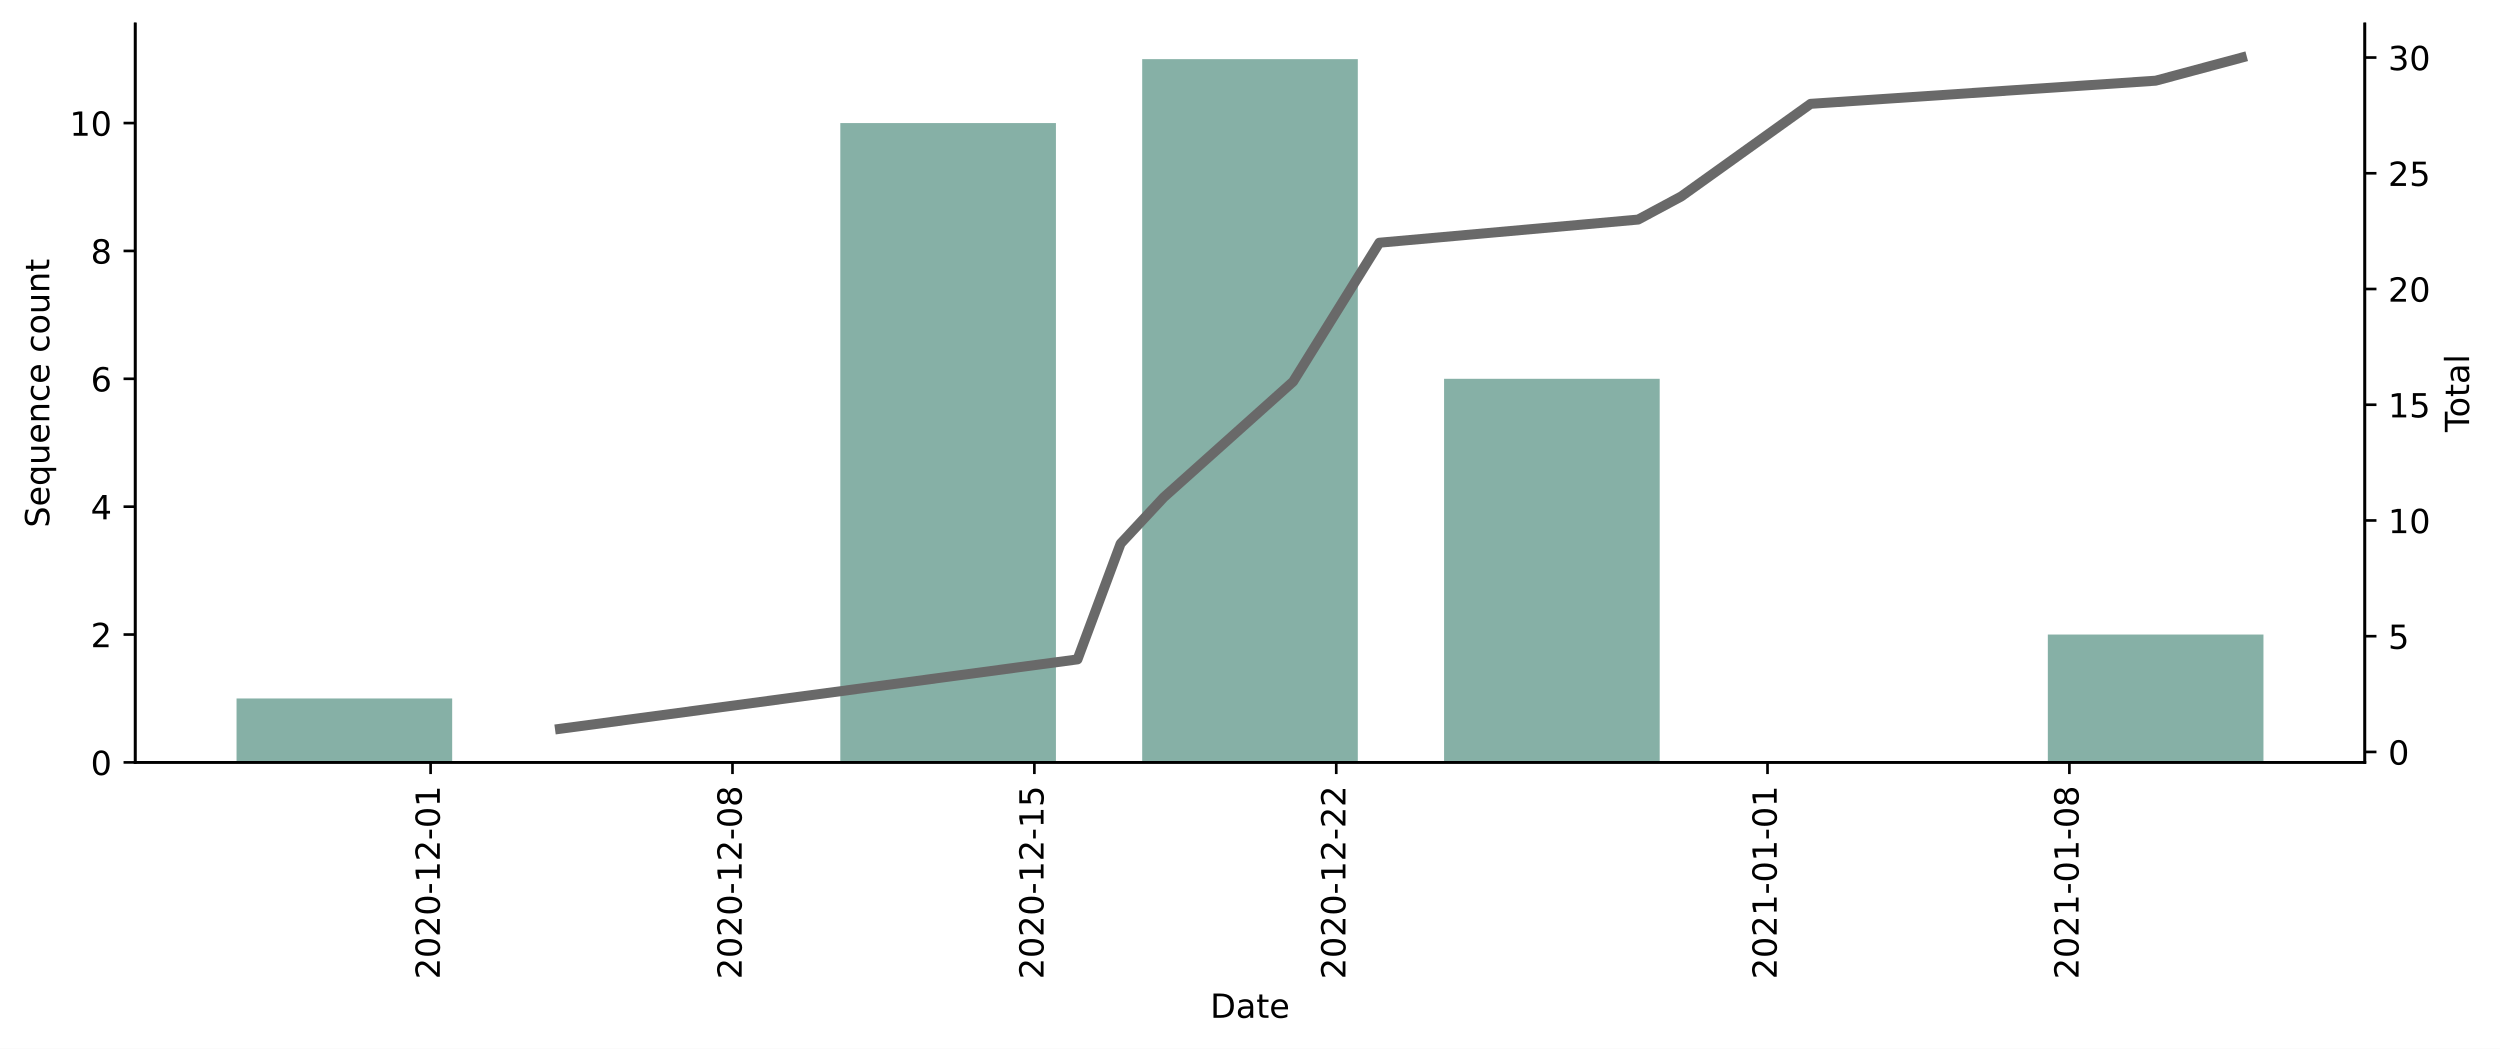
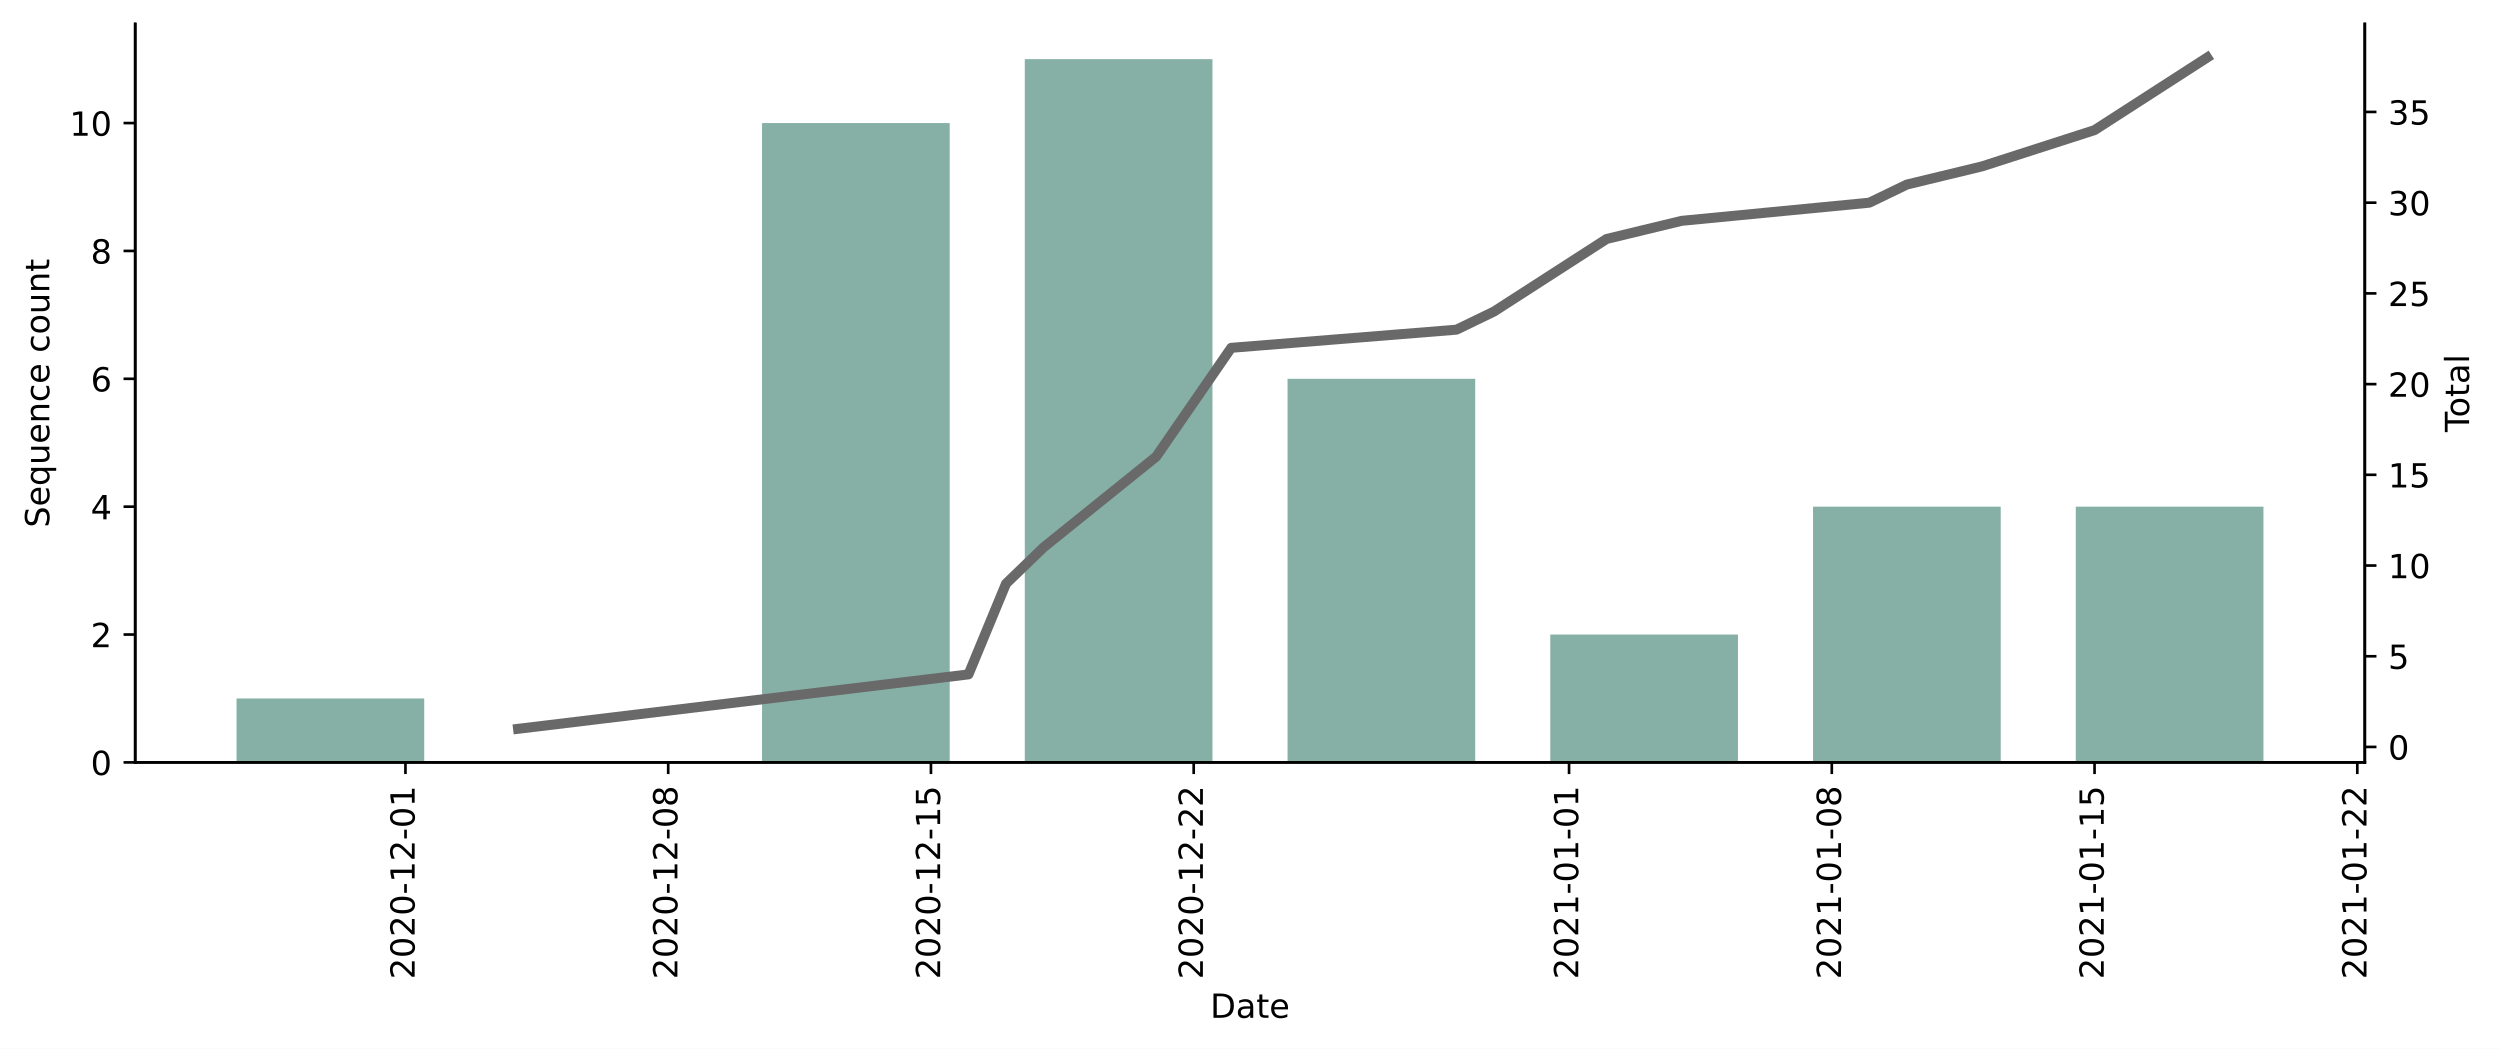
<svg xmlns="http://www.w3.org/2000/svg" xmlns:xlink="http://www.w3.org/1999/xlink" height="314.954pt" version="1.1" viewBox="0 0 750.806 314.954" width="750.806pt">
  <defs>
    <style type="text/css">*{stroke-linecap:butt;stroke-linejoin:round;}</style>
  </defs>
  <g id="figure_1">
    <g id="patch_1">
      <path d="M 0 314.954  L 750.806 314.954  L 750.806 0  L 0 0  z " style="fill:#ffffff;" />
    </g>
    <g id="axes_1">
      <g id="patch_2">
        <path d="M 40.603 228.96  L 710.203 228.96  L 710.203 7.2  L 40.603 7.2  z " style="fill:#ffffff;" />
      </g>
      <g id="patch_3">
-         <path clip-path="url(#p8df2f7c15d)" d="M 71.039 228.96  L 135.798 228.96  L 135.798 209.76  L 71.039 209.76  z " style="fill:#86b0a6;" />
+         <path clip-path="url(#pb7b427dc7f)" d="M 71.039 228.96  L 127.403 228.96  L 127.403 209.76  L 71.039 209.76  z " style="fill:#86b0a6;" />
      </g>
      <g id="patch_4">
-         <path clip-path="url(#p8df2f7c15d)" d="M 252.363 228.96  L 317.121 228.96  L 317.121 36.96  L 252.363 36.96  z " style="fill:#86b0a6;" />
+         <path clip-path="url(#pb7b427dc7f)" d="M 228.858 228.96  L 285.221 228.96  L 285.221 36.96  L 228.858 36.96  z " style="fill:#86b0a6;" />
      </g>
      <g id="patch_5">
-         <path clip-path="url(#p8df2f7c15d)" d="M 343.024 228.96  L 407.782 228.96  L 407.782 17.76  L 343.024 17.76  z " style="fill:#86b0a6;" />
+         <path clip-path="url(#pb7b427dc7f)" d="M 307.767 228.96  L 364.13 228.96  L 364.13 17.76  L 307.767 17.76  z " style="fill:#86b0a6;" />
      </g>
      <g id="patch_6">
-         <path clip-path="url(#p8df2f7c15d)" d="M 433.686 228.96  L 498.444 228.96  L 498.444 113.76  L 433.686 113.76  z " style="fill:#86b0a6;" />
+         <path clip-path="url(#pb7b427dc7f)" d="M 386.676 228.96  L 443.039 228.96  L 443.039 113.76  L 386.676 113.76  z " style="fill:#86b0a6;" />
      </g>
      <g id="patch_7">
-         <path clip-path="url(#p8df2f7c15d)" d="M 615.009 228.96  L 679.767 228.96  L 679.767 190.56  L 615.009 190.56  z " style="fill:#86b0a6;" />
+         <path clip-path="url(#pb7b427dc7f)" d="M 465.585 228.96  L 521.949 228.96  L 521.949 190.56  L 465.585 190.56  z " style="fill:#86b0a6;" />
+       </g>
+       <g id="patch_8">
+         <path clip-path="url(#pb7b427dc7f)" d="M 544.494 228.96  L 600.858 228.96  L 600.858 152.16  L 544.494 152.16  z " style="fill:#86b0a6;" />
+       </g>
+       <g id="patch_9">
+         <path clip-path="url(#pb7b427dc7f)" d="M 623.403 228.96  L 679.767 228.96  L 679.767 152.16  L 623.403 152.16  z " style="fill:#86b0a6;" />
      </g>
      <g id="matplotlib.axis_1">
        <g id="xtick_1">
          <g id="line2d_1">
            <defs>
-               <path d="M 0 0  L 0 3.5  " id="mf8834317a8" style="stroke:#000000;stroke-width:0.8;" />
-             </defs>
-             <g>
-               <use style="stroke:#000000;stroke-width:0.8;" x="129.322" xlink:href="#mf8834317a8" y="228.96" />
+               <path d="M 0 0  L 0 3.5  " id="ma0452584c1" style="stroke:#000000;stroke-width:0.8;" />
+             </defs>
+             <g>
+               <use style="stroke:#000000;stroke-width:0.8;" x="121.767" xlink:href="#ma0452584c1" y="228.96" />
            </g>
          </g>
          <g id="text_1">
-             <g transform="translate(132.0813 294.0756)rotate(-90)scale(0.1 -0.1)">
+             <g transform="translate(124.5261 294.0756)rotate(-90)scale(0.1 -0.1)">
              <defs>
                <path d="M 19.188 8.297  L 53.609 8.297  L 53.609 0  L 7.328 0  L 7.328 8.297  Q 12.938 14.109 22.625 23.891  Q 32.328 33.688 34.812 36.531  Q 39.547 41.844 41.422 45.531  Q 43.312 49.219 43.312 52.781  Q 43.312 58.594 39.234 62.25  Q 35.156 65.922 28.609 65.922  Q 23.969 65.922 18.812 64.312  Q 13.672 62.703 7.812 59.422  L 7.812 69.391  Q 13.766 71.781 18.938 73  Q 24.125 74.219 28.422 74.219  Q 39.75 74.219 46.484 68.547  Q 53.219 62.891 53.219 53.422  Q 53.219 48.922 51.531 44.891  Q 49.859 40.875 45.406 35.406  Q 44.188 33.984 37.641 27.219  Q 31.109 20.453 19.188 8.297  z " id="DejaVuSans-50" />
                <path d="M 31.781 66.406  Q 24.172 66.406 20.328 58.906  Q 16.5 51.422 16.5 36.375  Q 16.5 21.391 20.328 13.891  Q 24.172 6.391 31.781 6.391  Q 39.453 6.391 43.281 13.891  Q 47.125 21.391 47.125 36.375  Q 47.125 51.422 43.281 58.906  Q 39.453 66.406 31.781 66.406  z M 31.781 74.219  Q 44.047 74.219 50.516 64.516  Q 56.984 54.828 56.984 36.375  Q 56.984 17.969 50.516 8.266  Q 44.047 -1.422 31.781 -1.422  Q 19.531 -1.422 13.062 8.266  Q 6.594 17.969 6.594 36.375  Q 6.594 54.828 13.062 64.516  Q 19.531 74.219 31.781 74.219  z " id="DejaVuSans-48" />
                <path d="M 4.891 31.391  L 31.203 31.391  L 31.203 23.391  L 4.891 23.391  z " id="DejaVuSans-45" />
                <path d="M 12.406 8.297  L 28.516 8.297  L 28.516 63.922  L 10.984 60.406  L 10.984 69.391  L 28.422 72.906  L 38.281 72.906  L 38.281 8.297  L 54.391 8.297  L 54.391 0  L 12.406 0  z " id="DejaVuSans-49" />
              </defs>
              <use xlink:href="#DejaVuSans-50" />
              <use x="63.623" xlink:href="#DejaVuSans-48" />
              <use x="127.246" xlink:href="#DejaVuSans-50" />
              <use x="190.869" xlink:href="#DejaVuSans-48" />
              <use x="254.492" xlink:href="#DejaVuSans-45" />
              <use x="290.576" xlink:href="#DejaVuSans-49" />
              <use x="354.199" xlink:href="#DejaVuSans-50" />
              <use x="417.822" xlink:href="#DejaVuSans-45" />
              <use x="453.906" xlink:href="#DejaVuSans-48" />
              <use x="517.529" xlink:href="#DejaVuSans-49" />
            </g>
          </g>
        </g>
        <g id="xtick_2">
          <g id="line2d_2">
            <g>
-               <use style="stroke:#000000;stroke-width:0.8;" x="219.983" xlink:href="#mf8834317a8" y="228.96" />
+               <use style="stroke:#000000;stroke-width:0.8;" x="200.676" xlink:href="#ma0452584c1" y="228.96" />
            </g>
          </g>
          <g id="text_2">
-             <g transform="translate(222.7428 294.0756)rotate(-90)scale(0.1 -0.1)">
+             <g transform="translate(203.4352 294.0756)rotate(-90)scale(0.1 -0.1)">
              <defs>
                <path d="M 31.781 34.625  Q 24.75 34.625 20.719 30.859  Q 16.703 27.094 16.703 20.516  Q 16.703 13.922 20.719 10.156  Q 24.75 6.391 31.781 6.391  Q 38.812 6.391 42.859 10.172  Q 46.922 13.969 46.922 20.516  Q 46.922 27.094 42.891 30.859  Q 38.875 34.625 31.781 34.625  z M 21.922 38.812  Q 15.578 40.375 12.031 44.719  Q 8.5 49.078 8.5 55.328  Q 8.5 64.062 14.719 69.141  Q 20.953 74.219 31.781 74.219  Q 42.672 74.219 48.875 69.141  Q 55.078 64.062 55.078 55.328  Q 55.078 49.078 51.531 44.719  Q 48 40.375 41.703 38.812  Q 48.828 37.156 52.797 32.312  Q 56.781 27.484 56.781 20.516  Q 56.781 9.906 50.312 4.234  Q 43.844 -1.422 31.781 -1.422  Q 19.734 -1.422 13.25 4.234  Q 6.781 9.906 6.781 20.516  Q 6.781 27.484 10.781 32.312  Q 14.797 37.156 21.922 38.812  z M 18.312 54.391  Q 18.312 48.734 21.844 45.562  Q 25.391 42.391 31.781 42.391  Q 38.141 42.391 41.719 45.562  Q 45.312 48.734 45.312 54.391  Q 45.312 60.062 41.719 63.234  Q 38.141 66.406 31.781 66.406  Q 25.391 66.406 21.844 63.234  Q 18.312 60.062 18.312 54.391  z " id="DejaVuSans-56" />
              </defs>
              <use xlink:href="#DejaVuSans-50" />
              <use x="63.623" xlink:href="#DejaVuSans-48" />
              <use x="127.246" xlink:href="#DejaVuSans-50" />
              <use x="190.869" xlink:href="#DejaVuSans-48" />
              <use x="254.492" xlink:href="#DejaVuSans-45" />
              <use x="290.576" xlink:href="#DejaVuSans-49" />
              <use x="354.199" xlink:href="#DejaVuSans-50" />
              <use x="417.822" xlink:href="#DejaVuSans-45" />
              <use x="453.906" xlink:href="#DejaVuSans-48" />
              <use x="517.529" xlink:href="#DejaVuSans-56" />
            </g>
          </g>
        </g>
        <g id="xtick_3">
          <g id="line2d_3">
            <g>
-               <use style="stroke:#000000;stroke-width:0.8;" x="310.645" xlink:href="#mf8834317a8" y="228.96" />
+               <use style="stroke:#000000;stroke-width:0.8;" x="279.585" xlink:href="#ma0452584c1" y="228.96" />
            </g>
          </g>
          <g id="text_3">
-             <g transform="translate(313.4043 294.0756)rotate(-90)scale(0.1 -0.1)">
+             <g transform="translate(282.3443 294.0756)rotate(-90)scale(0.1 -0.1)">
              <defs>
                <path d="M 10.797 72.906  L 49.516 72.906  L 49.516 64.594  L 19.828 64.594  L 19.828 46.734  Q 21.969 47.469 24.109 47.828  Q 26.266 48.188 28.422 48.188  Q 40.625 48.188 47.75 41.5  Q 54.891 34.812 54.891 23.391  Q 54.891 11.625 47.562 5.094  Q 40.234 -1.422 26.906 -1.422  Q 22.312 -1.422 17.547 -0.641  Q 12.797 0.141 7.719 1.703  L 7.719 11.625  Q 12.109 9.234 16.797 8.062  Q 21.484 6.891 26.703 6.891  Q 35.156 6.891 40.078 11.328  Q 45.016 15.766 45.016 23.391  Q 45.016 31 40.078 35.438  Q 35.156 39.891 26.703 39.891  Q 22.75 39.891 18.812 39.016  Q 14.891 38.141 10.797 36.281  z " id="DejaVuSans-53" />
              </defs>
              <use xlink:href="#DejaVuSans-50" />
              <use x="63.623" xlink:href="#DejaVuSans-48" />
              <use x="127.246" xlink:href="#DejaVuSans-50" />
              <use x="190.869" xlink:href="#DejaVuSans-48" />
              <use x="254.492" xlink:href="#DejaVuSans-45" />
              <use x="290.576" xlink:href="#DejaVuSans-49" />
              <use x="354.199" xlink:href="#DejaVuSans-50" />
              <use x="417.822" xlink:href="#DejaVuSans-45" />
              <use x="453.906" xlink:href="#DejaVuSans-49" />
              <use x="517.529" xlink:href="#DejaVuSans-53" />
            </g>
          </g>
        </g>
        <g id="xtick_4">
          <g id="line2d_4">
            <g>
-               <use style="stroke:#000000;stroke-width:0.8;" x="401.306" xlink:href="#mf8834317a8" y="228.96" />
+               <use style="stroke:#000000;stroke-width:0.8;" x="358.494" xlink:href="#ma0452584c1" y="228.96" />
            </g>
          </g>
          <g id="text_4">
-             <g transform="translate(404.0658 294.0756)rotate(-90)scale(0.1 -0.1)">
+             <g transform="translate(361.2534 294.0756)rotate(-90)scale(0.1 -0.1)">
              <use xlink:href="#DejaVuSans-50" />
              <use x="63.623" xlink:href="#DejaVuSans-48" />
              <use x="127.246" xlink:href="#DejaVuSans-50" />
              <use x="190.869" xlink:href="#DejaVuSans-48" />
              <use x="254.492" xlink:href="#DejaVuSans-45" />
              <use x="290.576" xlink:href="#DejaVuSans-49" />
              <use x="354.199" xlink:href="#DejaVuSans-50" />
              <use x="417.822" xlink:href="#DejaVuSans-45" />
              <use x="453.906" xlink:href="#DejaVuSans-50" />
              <use x="517.529" xlink:href="#DejaVuSans-50" />
            </g>
          </g>
        </g>
        <g id="xtick_5">
          <g id="line2d_5">
            <g>
-               <use style="stroke:#000000;stroke-width:0.8;" x="530.823" xlink:href="#mf8834317a8" y="228.96" />
+               <use style="stroke:#000000;stroke-width:0.8;" x="471.221" xlink:href="#ma0452584c1" y="228.96" />
            </g>
          </g>
          <g id="text_5">
-             <g transform="translate(533.5822 294.0756)rotate(-90)scale(0.1 -0.1)">
+             <g transform="translate(473.9807 294.0756)rotate(-90)scale(0.1 -0.1)">
              <use xlink:href="#DejaVuSans-50" />
              <use x="63.623" xlink:href="#DejaVuSans-48" />
              <use x="127.246" xlink:href="#DejaVuSans-50" />
              <use x="190.869" xlink:href="#DejaVuSans-49" />
              <use x="254.492" xlink:href="#DejaVuSans-45" />
              <use x="290.576" xlink:href="#DejaVuSans-48" />
              <use x="354.199" xlink:href="#DejaVuSans-49" />
              <use x="417.822" xlink:href="#DejaVuSans-45" />
              <use x="453.906" xlink:href="#DejaVuSans-48" />
              <use x="517.529" xlink:href="#DejaVuSans-49" />
            </g>
          </g>
        </g>
        <g id="xtick_6">
          <g id="line2d_6">
            <g>
-               <use style="stroke:#000000;stroke-width:0.8;" x="621.484" xlink:href="#mf8834317a8" y="228.96" />
+               <use style="stroke:#000000;stroke-width:0.8;" x="550.13" xlink:href="#ma0452584c1" y="228.96" />
            </g>
          </g>
          <g id="text_6">
-             <g transform="translate(624.2437 294.0756)rotate(-90)scale(0.1 -0.1)">
+             <g transform="translate(552.8898 294.0756)rotate(-90)scale(0.1 -0.1)">
              <use xlink:href="#DejaVuSans-50" />
              <use x="63.623" xlink:href="#DejaVuSans-48" />
              <use x="127.246" xlink:href="#DejaVuSans-50" />
              <use x="190.869" xlink:href="#DejaVuSans-49" />
              <use x="254.492" xlink:href="#DejaVuSans-45" />
              <use x="290.576" xlink:href="#DejaVuSans-48" />
              <use x="354.199" xlink:href="#DejaVuSans-49" />
              <use x="417.822" xlink:href="#DejaVuSans-45" />
              <use x="453.906" xlink:href="#DejaVuSans-48" />
              <use x="517.529" xlink:href="#DejaVuSans-56" />
            </g>
          </g>
        </g>
-         <g id="text_7">
+         <g id="xtick_7">
+           <g id="line2d_7">
+             <g>
+               <use style="stroke:#000000;stroke-width:0.8;" x="629.039" xlink:href="#ma0452584c1" y="228.96" />
+             </g>
+           </g>
+           <g id="text_7">
+             <g transform="translate(631.7989 294.0756)rotate(-90)scale(0.1 -0.1)">
+               <use xlink:href="#DejaVuSans-50" />
+               <use x="63.623" xlink:href="#DejaVuSans-48" />
+               <use x="127.246" xlink:href="#DejaVuSans-50" />
+               <use x="190.869" xlink:href="#DejaVuSans-49" />
+               <use x="254.492" xlink:href="#DejaVuSans-45" />
+               <use x="290.576" xlink:href="#DejaVuSans-48" />
+               <use x="354.199" xlink:href="#DejaVuSans-49" />
+               <use x="417.822" xlink:href="#DejaVuSans-45" />
+               <use x="453.906" xlink:href="#DejaVuSans-49" />
+               <use x="517.529" xlink:href="#DejaVuSans-53" />
+             </g>
+           </g>
+         </g>
+         <g id="xtick_8">
+           <g id="line2d_8">
+             <g>
+               <use style="stroke:#000000;stroke-width:0.8;" x="707.949" xlink:href="#ma0452584c1" y="228.96" />
+             </g>
+           </g>
+           <g id="text_8">
+             <g transform="translate(710.708 294.0756)rotate(-90)scale(0.1 -0.1)">
+               <use xlink:href="#DejaVuSans-50" />
+               <use x="63.623" xlink:href="#DejaVuSans-48" />
+               <use x="127.246" xlink:href="#DejaVuSans-50" />
+               <use x="190.869" xlink:href="#DejaVuSans-49" />
+               <use x="254.492" xlink:href="#DejaVuSans-45" />
+               <use x="290.576" xlink:href="#DejaVuSans-48" />
+               <use x="354.199" xlink:href="#DejaVuSans-49" />
+               <use x="417.822" xlink:href="#DejaVuSans-45" />
+               <use x="453.906" xlink:href="#DejaVuSans-50" />
+               <use x="517.529" xlink:href="#DejaVuSans-50" />
+             </g>
+           </g>
+         </g>
+         <g id="text_9">
          <g transform="translate(363.4523 305.6741)scale(0.1 -0.1)">
            <defs>
              <path d="M 19.672 64.797  L 19.672 8.109  L 31.594 8.109  Q 46.688 8.109 53.688 14.938  Q 60.688 21.781 60.688 36.531  Q 60.688 51.172 53.688 57.984  Q 46.688 64.797 31.594 64.797  z M 9.812 72.906  L 30.078 72.906  Q 51.266 72.906 61.172 64.094  Q 71.094 55.281 71.094 36.531  Q 71.094 17.672 61.125 8.828  Q 51.172 0 30.078 0  L 9.812 0  z " id="DejaVuSans-68" />
              <path d="M 34.281 27.484  Q 23.391 27.484 19.188 25  Q 14.984 22.516 14.984 16.5  Q 14.984 11.719 18.141 8.906  Q 21.297 6.109 26.703 6.109  Q 34.188 6.109 38.703 11.406  Q 43.219 16.703 43.219 25.484  L 43.219 27.484  z M 52.203 31.203  L 52.203 0  L 43.219 0  L 43.219 8.297  Q 40.141 3.328 35.547 0.953  Q 30.953 -1.422 24.312 -1.422  Q 15.922 -1.422 10.953 3.297  Q 6 8.016 6 15.922  Q 6 25.141 12.172 29.828  Q 18.359 34.516 30.609 34.516  L 43.219 34.516  L 43.219 35.406  Q 43.219 41.609 39.141 45  Q 35.062 48.391 27.688 48.391  Q 23 48.391 18.547 47.266  Q 14.109 46.141 10.016 43.891  L 10.016 52.203  Q 14.938 54.109 19.578 55.047  Q 24.219 56 28.609 56  Q 40.484 56 46.344 49.844  Q 52.203 43.703 52.203 31.203  z " id="DejaVuSans-97" />
              <path d="M 18.312 70.219  L 18.312 54.688  L 36.812 54.688  L 36.812 47.703  L 18.312 47.703  L 18.312 18.016  Q 18.312 11.328 20.141 9.422  Q 21.969 7.516 27.594 7.516  L 36.812 7.516  L 36.812 0  L 27.594 0  Q 17.188 0 13.234 3.875  Q 9.281 7.766 9.281 18.016  L 9.281 47.703  L 2.688 47.703  L 2.688 54.688  L 9.281 54.688  L 9.281 70.219  z " id="DejaVuSans-116" />
              <path d="M 56.203 29.594  L 56.203 25.203  L 14.891 25.203  Q 15.484 15.922 20.484 11.062  Q 25.484 6.203 34.422 6.203  Q 39.594 6.203 44.453 7.469  Q 49.312 8.734 54.109 11.281  L 54.109 2.781  Q 49.266 0.734 44.188 -0.344  Q 39.109 -1.422 33.891 -1.422  Q 20.797 -1.422 13.156 6.188  Q 5.516 13.812 5.516 26.812  Q 5.516 40.234 12.766 48.109  Q 20.016 56 32.328 56  Q 43.359 56 49.781 48.891  Q 56.203 41.797 56.203 29.594  z M 47.219 32.234  Q 47.125 39.594 43.094 43.984  Q 39.062 48.391 32.422 48.391  Q 24.906 48.391 20.391 44.141  Q 15.875 39.891 15.188 32.172  z " id="DejaVuSans-101" />
            </defs>
            <use xlink:href="#DejaVuSans-68" />
            <use x="77.002" xlink:href="#DejaVuSans-97" />
            <use x="138.281" xlink:href="#DejaVuSans-116" />
            <use x="177.49" xlink:href="#DejaVuSans-101" />
          </g>
        </g>
      </g>
      <g id="matplotlib.axis_2">
        <g id="ytick_1">
-           <g id="line2d_7">
-             <defs>
-               <path d="M 0 0  L -3.5 0  " id="mab58cea165" style="stroke:#000000;stroke-width:0.8;" />
-             </defs>
-             <g>
-               <use style="stroke:#000000;stroke-width:0.8;" x="40.603" xlink:href="#mab58cea165" y="228.96" />
-             </g>
-           </g>
-           <g id="text_8">
+           <g id="line2d_9">
+             <defs>
+               <path d="M 0 0  L -3.5 0  " id="m0fabc75aac" style="stroke:#000000;stroke-width:0.8;" />
+             </defs>
+             <g>
+               <use style="stroke:#000000;stroke-width:0.8;" x="40.603" xlink:href="#m0fabc75aac" y="228.96" />
+             </g>
+           </g>
+           <g id="text_10">
            <g transform="translate(27.24063 232.7592)scale(0.1 -0.1)">
              <use xlink:href="#DejaVuSans-48" />
            </g>
          </g>
        </g>
        <g id="ytick_2">
-           <g id="line2d_8">
-             <g>
-               <use style="stroke:#000000;stroke-width:0.8;" x="40.603" xlink:href="#mab58cea165" y="190.56" />
-             </g>
-           </g>
-           <g id="text_9">
+           <g id="line2d_10">
+             <g>
+               <use style="stroke:#000000;stroke-width:0.8;" x="40.603" xlink:href="#m0fabc75aac" y="190.56" />
+             </g>
+           </g>
+           <g id="text_11">
            <g transform="translate(27.24063 194.3592)scale(0.1 -0.1)">
              <use xlink:href="#DejaVuSans-50" />
            </g>
          </g>
        </g>
        <g id="ytick_3">
-           <g id="line2d_9">
-             <g>
-               <use style="stroke:#000000;stroke-width:0.8;" x="40.603" xlink:href="#mab58cea165" y="152.16" />
-             </g>
-           </g>
-           <g id="text_10">
+           <g id="line2d_11">
+             <g>
+               <use style="stroke:#000000;stroke-width:0.8;" x="40.603" xlink:href="#m0fabc75aac" y="152.16" />
+             </g>
+           </g>
+           <g id="text_12">
            <g transform="translate(27.24063 155.9592)scale(0.1 -0.1)">
              <defs>
                <path d="M 37.797 64.312  L 12.891 25.391  L 37.797 25.391  z M 35.203 72.906  L 47.609 72.906  L 47.609 25.391  L 58.016 25.391  L 58.016 17.188  L 47.609 17.188  L 47.609 0  L 37.797 0  L 37.797 17.188  L 4.891 17.188  L 4.891 26.703  z " id="DejaVuSans-52" />
              </defs>
              <use xlink:href="#DejaVuSans-52" />
            </g>
          </g>
        </g>
        <g id="ytick_4">
-           <g id="line2d_10">
-             <g>
-               <use style="stroke:#000000;stroke-width:0.8;" x="40.603" xlink:href="#mab58cea165" y="113.76" />
-             </g>
-           </g>
-           <g id="text_11">
+           <g id="line2d_12">
+             <g>
+               <use style="stroke:#000000;stroke-width:0.8;" x="40.603" xlink:href="#m0fabc75aac" y="113.76" />
+             </g>
+           </g>
+           <g id="text_13">
            <g transform="translate(27.24063 117.5592)scale(0.1 -0.1)">
              <defs>
                <path d="M 33.016 40.375  Q 26.375 40.375 22.484 35.828  Q 18.609 31.297 18.609 23.391  Q 18.609 15.531 22.484 10.953  Q 26.375 6.391 33.016 6.391  Q 39.656 6.391 43.531 10.953  Q 47.406 15.531 47.406 23.391  Q 47.406 31.297 43.531 35.828  Q 39.656 40.375 33.016 40.375  z M 52.594 71.297  L 52.594 62.312  Q 48.875 64.062 45.094 64.984  Q 41.312 65.922 37.594 65.922  Q 27.828 65.922 22.672 59.328  Q 17.531 52.734 16.797 39.406  Q 19.672 43.656 24.016 45.922  Q 28.375 48.188 33.594 48.188  Q 44.578 48.188 50.953 41.516  Q 57.328 34.859 57.328 23.391  Q 57.328 12.156 50.688 5.359  Q 44.047 -1.422 33.016 -1.422  Q 20.359 -1.422 13.672 8.266  Q 6.984 17.969 6.984 36.375  Q 6.984 53.656 15.188 63.938  Q 23.391 74.219 37.203 74.219  Q 40.922 74.219 44.703 73.484  Q 48.484 72.75 52.594 71.297  z " id="DejaVuSans-54" />
              </defs>
              <use xlink:href="#DejaVuSans-54" />
            </g>
          </g>
        </g>
        <g id="ytick_5">
-           <g id="line2d_11">
-             <g>
-               <use style="stroke:#000000;stroke-width:0.8;" x="40.603" xlink:href="#mab58cea165" y="75.36" />
-             </g>
-           </g>
-           <g id="text_12">
+           <g id="line2d_13">
+             <g>
+               <use style="stroke:#000000;stroke-width:0.8;" x="40.603" xlink:href="#m0fabc75aac" y="75.36" />
+             </g>
+           </g>
+           <g id="text_14">
            <g transform="translate(27.24063 79.15922)scale(0.1 -0.1)">
              <use xlink:href="#DejaVuSans-56" />
            </g>
          </g>
        </g>
        <g id="ytick_6">
-           <g id="line2d_12">
-             <g>
-               <use style="stroke:#000000;stroke-width:0.8;" x="40.603" xlink:href="#mab58cea165" y="36.96" />
-             </g>
-           </g>
-           <g id="text_13">
+           <g id="line2d_14">
+             <g>
+               <use style="stroke:#000000;stroke-width:0.8;" x="40.603" xlink:href="#m0fabc75aac" y="36.96" />
+             </g>
+           </g>
+           <g id="text_15">
            <g transform="translate(20.87813 40.75922)scale(0.1 -0.1)">
              <use xlink:href="#DejaVuSans-49" />
              <use x="63.623" xlink:href="#DejaVuSans-48" />
            </g>
          </g>
        </g>
-         <g id="text_14">
+         <g id="text_16">
          <g transform="translate(14.79844 158.4402)rotate(-90)scale(0.1 -0.1)">
            <defs>
              <path d="M 53.516 70.516  L 53.516 60.891  Q 47.906 63.578 42.922 64.891  Q 37.938 66.219 33.297 66.219  Q 25.25 66.219 20.875 63.094  Q 16.5 59.969 16.5 54.203  Q 16.5 49.359 19.406 46.891  Q 22.312 44.438 30.422 42.922  L 36.375 41.703  Q 47.406 39.594 52.656 34.297  Q 57.906 29 57.906 20.125  Q 57.906 9.516 50.797 4.047  Q 43.703 -1.422 29.984 -1.422  Q 24.812 -1.422 18.969 -0.25  Q 13.141 0.922 6.891 3.219  L 6.891 13.375  Q 12.891 10.016 18.656 8.297  Q 24.422 6.594 29.984 6.594  Q 38.422 6.594 43.016 9.906  Q 47.609 13.234 47.609 19.391  Q 47.609 24.75 44.312 27.781  Q 41.016 30.812 33.5 32.328  L 27.484 33.5  Q 16.453 35.688 11.516 40.375  Q 6.594 45.062 6.594 53.422  Q 6.594 63.094 13.406 68.656  Q 20.219 74.219 32.172 74.219  Q 37.312 74.219 42.625 73.281  Q 47.953 72.359 53.516 70.516  z " id="DejaVuSans-83" />
              <path d="M 14.797 27.297  Q 14.797 17.391 18.875 11.75  Q 22.953 6.109 30.078 6.109  Q 37.203 6.109 41.297 11.75  Q 45.406 17.391 45.406 27.297  Q 45.406 37.203 41.297 42.844  Q 37.203 48.484 30.078 48.484  Q 22.953 48.484 18.875 42.844  Q 14.797 37.203 14.797 27.297  z M 45.406 8.203  Q 42.578 3.328 38.25 0.953  Q 33.938 -1.422 27.875 -1.422  Q 17.969 -1.422 11.734 6.484  Q 5.516 14.406 5.516 27.297  Q 5.516 40.188 11.734 48.094  Q 17.969 56 27.875 56  Q 33.938 56 38.25 53.625  Q 42.578 51.266 45.406 46.391  L 45.406 54.688  L 54.391 54.688  L 54.391 -20.797  L 45.406 -20.797  z " id="DejaVuSans-113" />
              <path d="M 8.5 21.578  L 8.5 54.688  L 17.484 54.688  L 17.484 21.922  Q 17.484 14.156 20.5 10.266  Q 23.531 6.391 29.594 6.391  Q 36.859 6.391 41.078 11.031  Q 45.312 15.672 45.312 23.688  L 45.312 54.688  L 54.297 54.688  L 54.297 0  L 45.312 0  L 45.312 8.406  Q 42.047 3.422 37.719 1  Q 33.406 -1.422 27.688 -1.422  Q 18.266 -1.422 13.375 4.438  Q 8.5 10.297 8.5 21.578  z M 31.109 56  z " id="DejaVuSans-117" />
              <path d="M 54.891 33.016  L 54.891 0  L 45.906 0  L 45.906 32.719  Q 45.906 40.484 42.875 44.328  Q 39.844 48.188 33.797 48.188  Q 26.516 48.188 22.312 43.547  Q 18.109 38.922 18.109 30.906  L 18.109 0  L 9.078 0  L 9.078 54.688  L 18.109 54.688  L 18.109 46.188  Q 21.344 51.125 25.703 53.562  Q 30.078 56 35.797 56  Q 45.219 56 50.047 50.172  Q 54.891 44.344 54.891 33.016  z " id="DejaVuSans-110" />
              <path d="M 48.781 52.594  L 48.781 44.188  Q 44.969 46.297 41.141 47.344  Q 37.312 48.391 33.406 48.391  Q 24.656 48.391 19.812 42.844  Q 14.984 37.312 14.984 27.297  Q 14.984 17.281 19.812 11.734  Q 24.656 6.203 33.406 6.203  Q 37.312 6.203 41.141 7.25  Q 44.969 8.297 48.781 10.406  L 48.781 2.094  Q 45.016 0.344 40.984 -0.531  Q 36.969 -1.422 32.422 -1.422  Q 20.062 -1.422 12.781 6.344  Q 5.516 14.109 5.516 27.297  Q 5.516 40.672 12.859 48.328  Q 20.219 56 33.016 56  Q 37.156 56 41.109 55.141  Q 45.062 54.297 48.781 52.594  z " id="DejaVuSans-99" />
              <path id="DejaVuSans-32" />
              <path d="M 30.609 48.391  Q 23.391 48.391 19.188 42.75  Q 14.984 37.109 14.984 27.297  Q 14.984 17.484 19.156 11.844  Q 23.344 6.203 30.609 6.203  Q 37.797 6.203 41.984 11.859  Q 46.188 17.531 46.188 27.297  Q 46.188 37.016 41.984 42.703  Q 37.797 48.391 30.609 48.391  z M 30.609 56  Q 42.328 56 49.016 48.375  Q 55.719 40.766 55.719 27.297  Q 55.719 13.875 49.016 6.219  Q 42.328 -1.422 30.609 -1.422  Q 18.844 -1.422 12.172 6.219  Q 5.516 13.875 5.516 27.297  Q 5.516 40.766 12.172 48.375  Q 18.844 56 30.609 56  z " id="DejaVuSans-111" />
            </defs>
            <use xlink:href="#DejaVuSans-83" />
            <use x="63.477" xlink:href="#DejaVuSans-101" />
            <use x="125" xlink:href="#DejaVuSans-113" />
            <use x="188.477" xlink:href="#DejaVuSans-117" />
            <use x="251.855" xlink:href="#DejaVuSans-101" />
            <use x="313.379" xlink:href="#DejaVuSans-110" />
            <use x="376.758" xlink:href="#DejaVuSans-99" />
            <use x="431.738" xlink:href="#DejaVuSans-101" />
            <use x="493.262" xlink:href="#DejaVuSans-32" />
            <use x="525.049" xlink:href="#DejaVuSans-99" />
            <use x="580.029" xlink:href="#DejaVuSans-111" />
            <use x="641.211" xlink:href="#DejaVuSans-117" />
            <use x="704.59" xlink:href="#DejaVuSans-110" />
            <use x="767.969" xlink:href="#DejaVuSans-116" />
          </g>
        </g>
      </g>
-       <g id="patch_8">
+       <g id="patch_10">
        <path d="M 40.603 228.96  L 40.603 7.2  " style="fill:none;stroke:#000000;stroke-linecap:square;stroke-linejoin:miter;stroke-width:0.8;" />
      </g>
-       <g id="patch_9">
+       <g id="patch_11">
        <path d="M 710.203 228.96  L 710.203 7.2  " style="fill:none;stroke:#000000;stroke-linecap:square;stroke-linejoin:miter;stroke-width:0.8;" />
      </g>
-       <g id="patch_10">
+       <g id="patch_12">
        <path d="M 40.603 228.96  L 710.203 228.96  " style="fill:none;stroke:#000000;stroke-linecap:square;stroke-linejoin:miter;stroke-width:0.8;" />
      </g>
    </g>
    <g id="axes_2">
      <g id="matplotlib.axis_3">
        <g id="ytick_7">
-           <g id="line2d_13">
-             <defs>
-               <path d="M 0 0  L 3.5 0  " id="m757f6efea0" style="stroke:#000000;stroke-width:0.8;" />
-             </defs>
-             <g>
-               <use style="stroke:#000000;stroke-width:0.8;" x="710.203" xlink:href="#m757f6efea0" y="225.832" />
-             </g>
-           </g>
-           <g id="text_15">
-             <g transform="translate(717.2031 229.6309)scale(0.1 -0.1)">
+           <g id="line2d_15">
+             <defs>
+               <path d="M 0 0  L 3.5 0  " id="m4d9c3b42e5" style="stroke:#000000;stroke-width:0.8;" />
+             </defs>
+             <g>
+               <use style="stroke:#000000;stroke-width:0.8;" x="710.203" xlink:href="#m4d9c3b42e5" y="224.329" />
+             </g>
+           </g>
+           <g id="text_17">
+             <g transform="translate(717.2031 228.1279)scale(0.1 -0.1)">
              <use xlink:href="#DejaVuSans-48" />
            </g>
          </g>
        </g>
        <g id="ytick_8">
-           <g id="line2d_14">
-             <g>
-               <use style="stroke:#000000;stroke-width:0.8;" x="710.203" xlink:href="#m757f6efea0" y="191.073" />
-             </g>
-           </g>
-           <g id="text_16">
-             <g transform="translate(717.2031 194.8723)scale(0.1 -0.1)">
+           <g id="line2d_16">
+             <g>
+               <use style="stroke:#000000;stroke-width:0.8;" x="710.203" xlink:href="#m4d9c3b42e5" y="197.085" />
+             </g>
+           </g>
+           <g id="text_18">
+             <g transform="translate(717.2031 200.8846)scale(0.1 -0.1)">
              <use xlink:href="#DejaVuSans-53" />
            </g>
          </g>
        </g>
        <g id="ytick_9">
-           <g id="line2d_15">
-             <g>
-               <use style="stroke:#000000;stroke-width:0.8;" x="710.203" xlink:href="#m757f6efea0" y="156.314" />
-             </g>
-           </g>
-           <g id="text_17">
-             <g transform="translate(717.2031 160.1137)scale(0.1 -0.1)">
+           <g id="line2d_17">
+             <g>
+               <use style="stroke:#000000;stroke-width:0.8;" x="710.203" xlink:href="#m4d9c3b42e5" y="169.842" />
+             </g>
+           </g>
+           <g id="text_19">
+             <g transform="translate(717.2031 173.6414)scale(0.1 -0.1)">
              <use xlink:href="#DejaVuSans-49" />
              <use x="63.623" xlink:href="#DejaVuSans-48" />
            </g>
          </g>
        </g>
        <g id="ytick_10">
-           <g id="line2d_16">
-             <g>
-               <use style="stroke:#000000;stroke-width:0.8;" x="710.203" xlink:href="#m757f6efea0" y="121.556" />
-             </g>
-           </g>
-           <g id="text_18">
-             <g transform="translate(717.2031 125.3551)scale(0.1 -0.1)">
+           <g id="line2d_18">
+             <g>
+               <use style="stroke:#000000;stroke-width:0.8;" x="710.203" xlink:href="#m4d9c3b42e5" y="142.599" />
+             </g>
+           </g>
+           <g id="text_20">
+             <g transform="translate(717.2031 146.3981)scale(0.1 -0.1)">
              <use xlink:href="#DejaVuSans-49" />
              <use x="63.623" xlink:href="#DejaVuSans-53" />
            </g>
          </g>
        </g>
        <g id="ytick_11">
-           <g id="line2d_17">
-             <g>
-               <use style="stroke:#000000;stroke-width:0.8;" x="710.203" xlink:href="#m757f6efea0" y="86.797" />
-             </g>
-           </g>
-           <g id="text_19">
-             <g transform="translate(717.2031 90.59646)scale(0.1 -0.1)">
+           <g id="line2d_19">
+             <g>
+               <use style="stroke:#000000;stroke-width:0.8;" x="710.203" xlink:href="#m4d9c3b42e5" y="115.356" />
+             </g>
+           </g>
+           <g id="text_21">
+             <g transform="translate(717.2031 119.1549)scale(0.1 -0.1)">
              <use xlink:href="#DejaVuSans-50" />
              <use x="63.623" xlink:href="#DejaVuSans-48" />
            </g>
          </g>
        </g>
        <g id="ytick_12">
-           <g id="line2d_18">
-             <g>
-               <use style="stroke:#000000;stroke-width:0.8;" x="710.203" xlink:href="#m757f6efea0" y="52.039" />
-             </g>
-           </g>
-           <g id="text_20">
-             <g transform="translate(717.2031 55.83784)scale(0.1 -0.1)">
+           <g id="line2d_20">
+             <g>
+               <use style="stroke:#000000;stroke-width:0.8;" x="710.203" xlink:href="#m4d9c3b42e5" y="88.112" />
+             </g>
+           </g>
+           <g id="text_22">
+             <g transform="translate(717.2031 91.91165)scale(0.1 -0.1)">
              <use xlink:href="#DejaVuSans-50" />
              <use x="63.623" xlink:href="#DejaVuSans-53" />
            </g>
          </g>
        </g>
        <g id="ytick_13">
-           <g id="line2d_19">
-             <g>
-               <use style="stroke:#000000;stroke-width:0.8;" x="710.203" xlink:href="#m757f6efea0" y="17.28" />
-             </g>
-           </g>
-           <g id="text_21">
-             <g transform="translate(717.2031 21.07922)scale(0.1 -0.1)">
+           <g id="line2d_21">
+             <g>
+               <use style="stroke:#000000;stroke-width:0.8;" x="710.203" xlink:href="#m4d9c3b42e5" y="60.869" />
+             </g>
+           </g>
+           <g id="text_23">
+             <g transform="translate(717.2031 64.66841)scale(0.1 -0.1)">
              <defs>
                <path d="M 40.578 39.312  Q 47.656 37.797 51.625 33  Q 55.609 28.219 55.609 21.188  Q 55.609 10.406 48.188 4.484  Q 40.766 -1.422 27.094 -1.422  Q 22.516 -1.422 17.656 -0.516  Q 12.797 0.391 7.625 2.203  L 7.625 11.719  Q 11.719 9.328 16.594 8.109  Q 21.484 6.891 26.812 6.891  Q 36.078 6.891 40.938 10.547  Q 45.797 14.203 45.797 21.188  Q 45.797 27.641 41.281 31.266  Q 36.766 34.906 28.719 34.906  L 20.219 34.906  L 20.219 43.016  L 29.109 43.016  Q 36.375 43.016 40.234 45.922  Q 44.094 48.828 44.094 54.297  Q 44.094 59.906 40.109 62.906  Q 36.141 65.922 28.719 65.922  Q 24.656 65.922 20.016 65.031  Q 15.375 64.156 9.812 62.312  L 9.812 71.094  Q 15.438 72.656 20.344 73.438  Q 25.25 74.219 29.594 74.219  Q 40.828 74.219 47.359 69.109  Q 53.906 64.016 53.906 55.328  Q 53.906 49.266 50.438 45.094  Q 46.969 40.922 40.578 39.312  z " id="DejaVuSans-51" />
              </defs>
              <use xlink:href="#DejaVuSans-51" />
              <use x="63.623" xlink:href="#DejaVuSans-48" />
            </g>
          </g>
        </g>
-         <g id="text_22">
+         <g id="ytick_14">
+           <g id="line2d_22">
+             <g>
+               <use style="stroke:#000000;stroke-width:0.8;" x="710.203" xlink:href="#m4d9c3b42e5" y="33.626" />
+             </g>
+           </g>
+           <g id="text_24">
+             <g transform="translate(717.2031 37.42516)scale(0.1 -0.1)">
+               <use xlink:href="#DejaVuSans-51" />
+               <use x="63.623" xlink:href="#DejaVuSans-53" />
+             </g>
+           </g>
+         </g>
+         <g id="text_25">
          <g transform="translate(741.5266 129.7566)rotate(-90)scale(0.1 -0.1)">
            <defs>
              <path d="M -0.297 72.906  L 61.375 72.906  L 61.375 64.594  L 35.5 64.594  L 35.5 0  L 25.594 0  L 25.594 64.594  L -0.297 64.594  z " id="DejaVuSans-84" />
              <path d="M 9.422 75.984  L 18.406 75.984  L 18.406 0  L 9.422 0  z " id="DejaVuSans-108" />
            </defs>
            <use xlink:href="#DejaVuSans-84" />
            <use x="44.084" xlink:href="#DejaVuSans-111" />
            <use x="105.266" xlink:href="#DejaVuSans-116" />
            <use x="144.475" xlink:href="#DejaVuSans-97" />
            <use x="205.754" xlink:href="#DejaVuSans-108" />
          </g>
        </g>
      </g>
-       <g id="line2d_20">
-         <path clip-path="url(#p8df2f7c15d)" d="M 168.177 218.88  L 323.597 198.025  L 336.548 163.266  L 349.5 149.363  L 388.355 114.604  L 401.306 93.749  L 414.258 72.894  L 491.968 65.942  L 504.92 58.99  L 543.774 31.183  L 647.388 24.232  L 673.291 17.28  " style="fill:none;stroke:#696969;stroke-linecap:square;stroke-width:3;" />
-       </g>
-       <g id="patch_11">
+       <g id="line2d_23">
+         <path clip-path="url(#pb7b427dc7f)" d="M 155.585 218.88  L 290.858 202.534  L 302.13 175.291  L 313.403 164.394  L 347.221 137.15  L 358.494 120.804  L 369.767 104.458  L 437.403 99.01  L 448.676 93.561  L 482.494 71.766  L 505.039 66.318  L 561.403 60.869  L 572.676 55.421  L 595.221 49.972  L 629.039 39.075  L 662.858 17.28  " style="fill:none;stroke:#696969;stroke-linecap:square;stroke-width:3;" />
+       </g>
+       <g id="patch_13">
        <path d="M 40.603 228.96  L 40.603 7.2  " style="fill:none;stroke:#000000;stroke-linecap:square;stroke-linejoin:miter;stroke-width:0.8;" />
      </g>
-       <g id="patch_12">
+       <g id="patch_14">
        <path d="M 710.203 228.96  L 710.203 7.2  " style="fill:none;stroke:#000000;stroke-linecap:square;stroke-linejoin:miter;stroke-width:0.8;" />
      </g>
-       <g id="patch_13">
+       <g id="patch_15">
        <path d="M 40.603 228.96  L 710.203 228.96  " style="fill:none;stroke:#000000;stroke-linecap:square;stroke-linejoin:miter;stroke-width:0.8;" />
      </g>
    </g>
  </g>
  <defs>
-     <clipPath id="p8df2f7c15d">
+     <clipPath id="pb7b427dc7f">
      <rect height="221.76" width="669.6" x="40.603" y="7.2" />
    </clipPath>
  </defs>
</svg>
